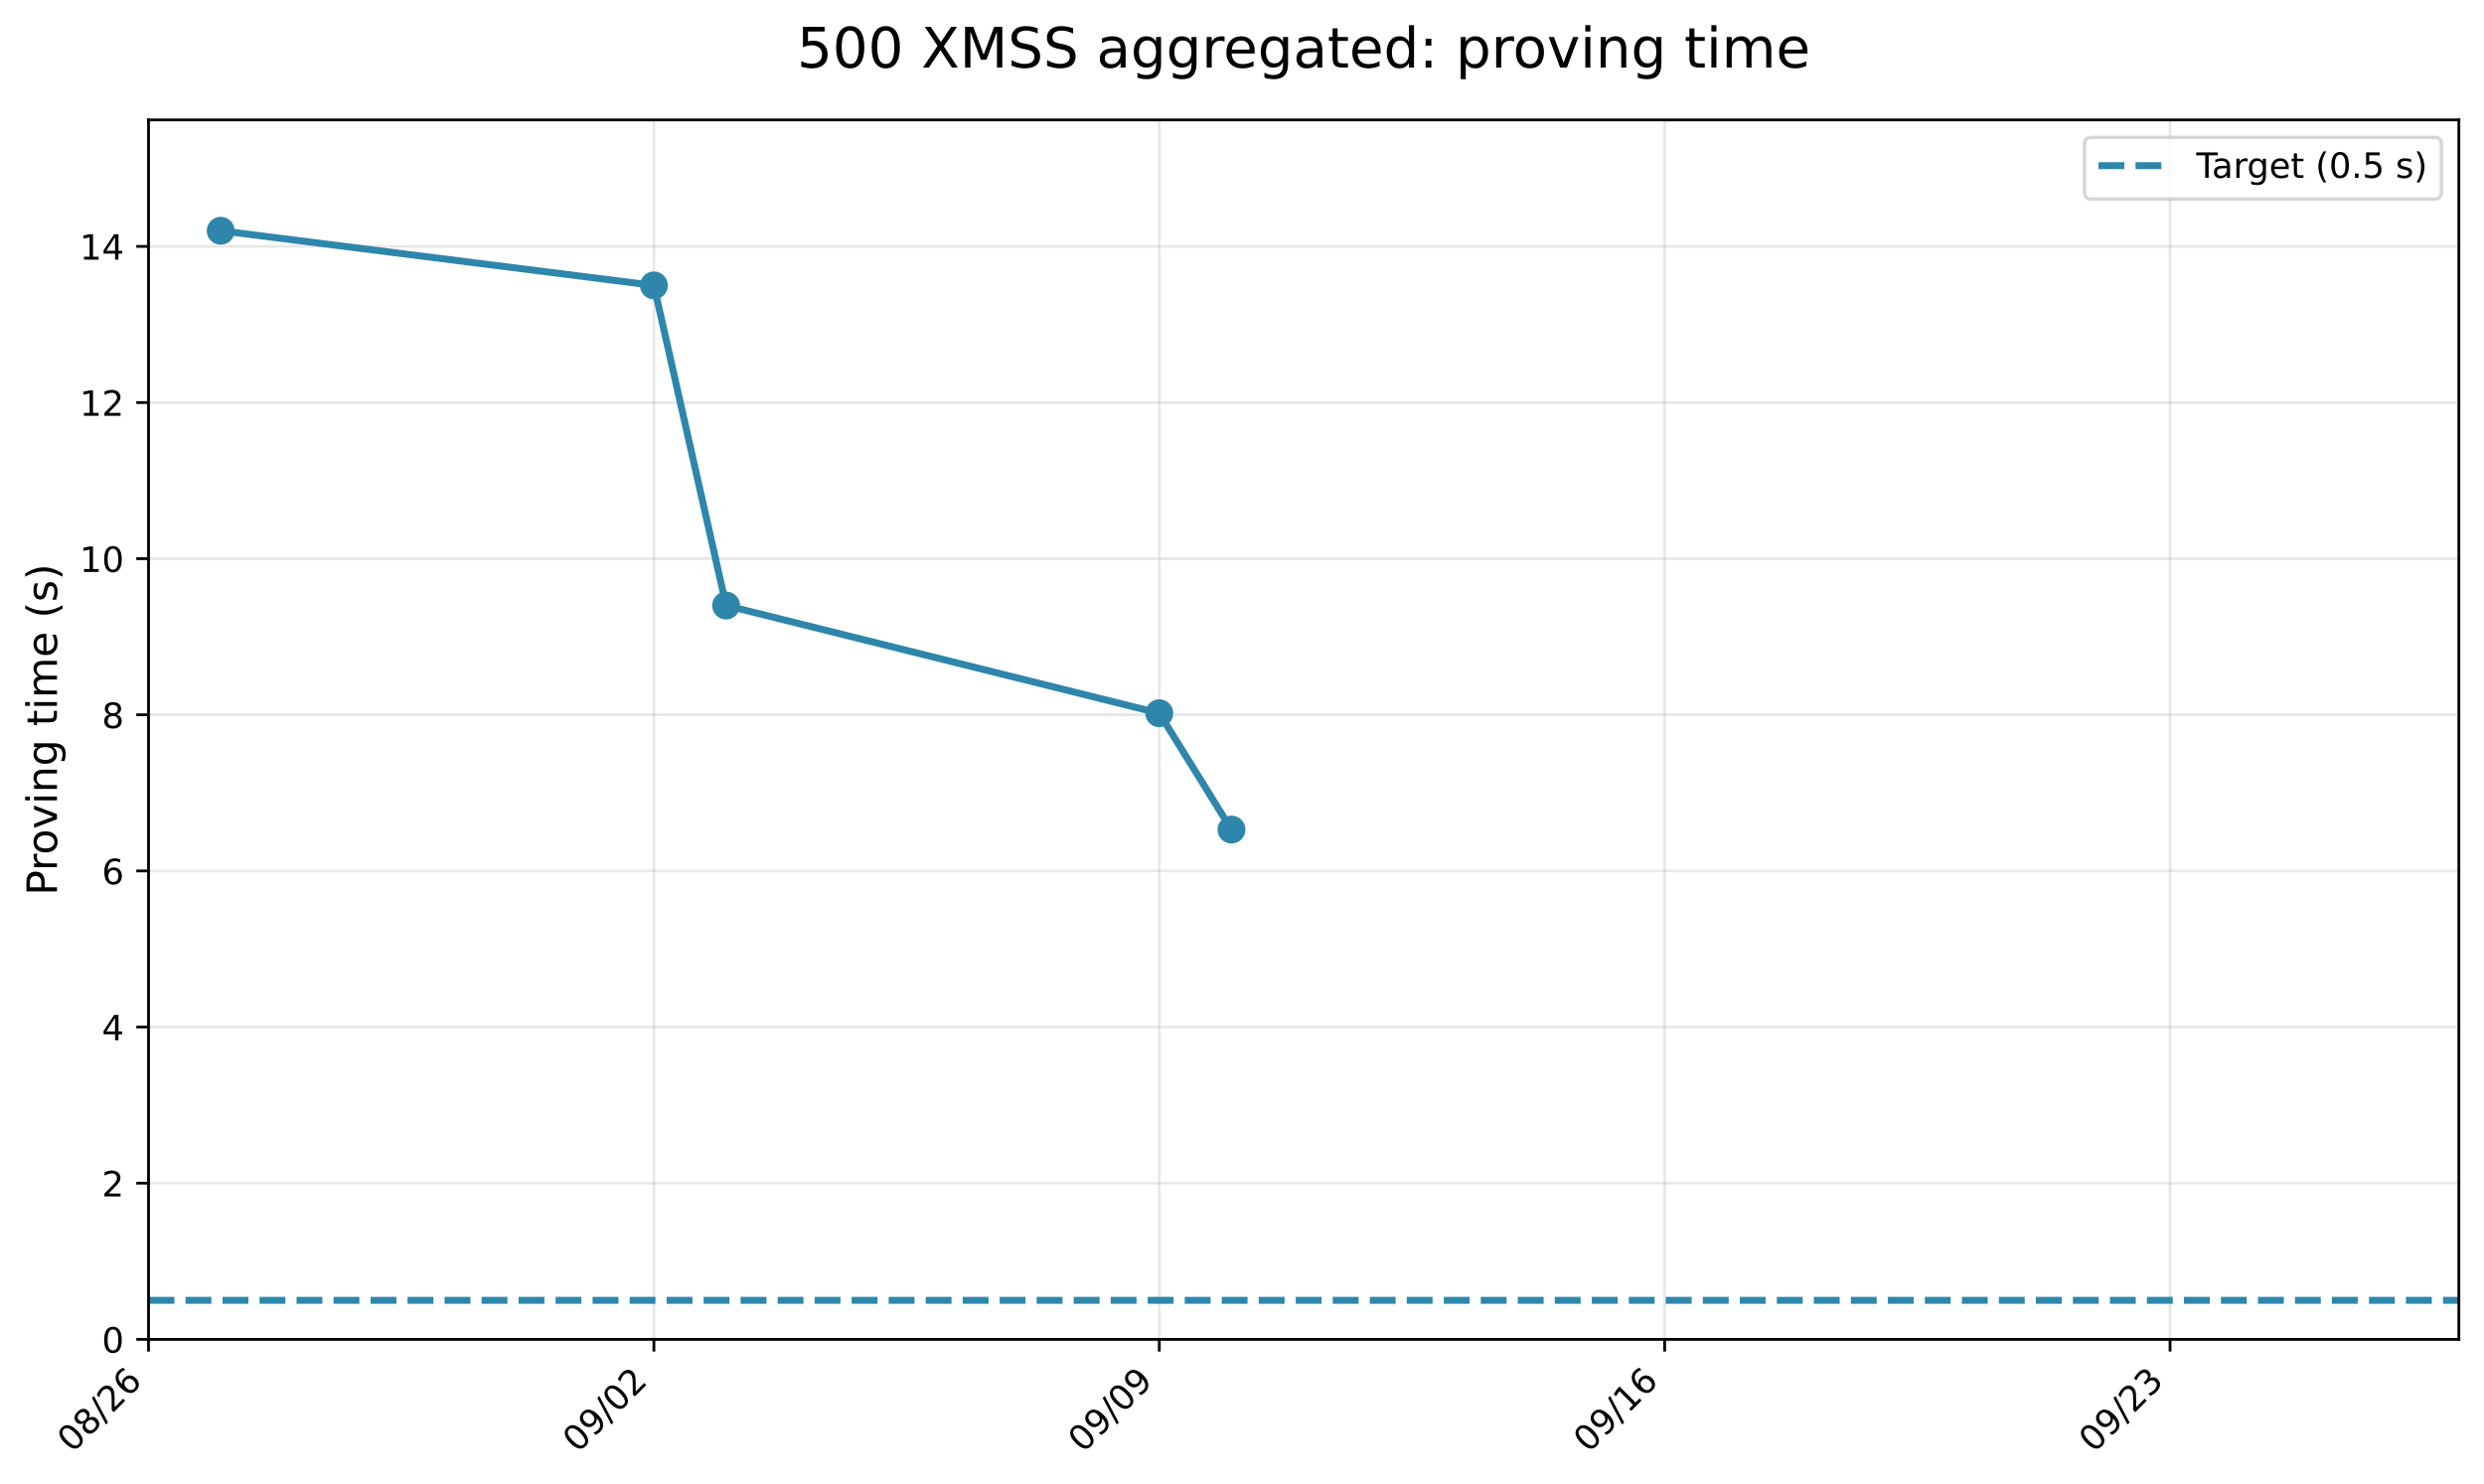
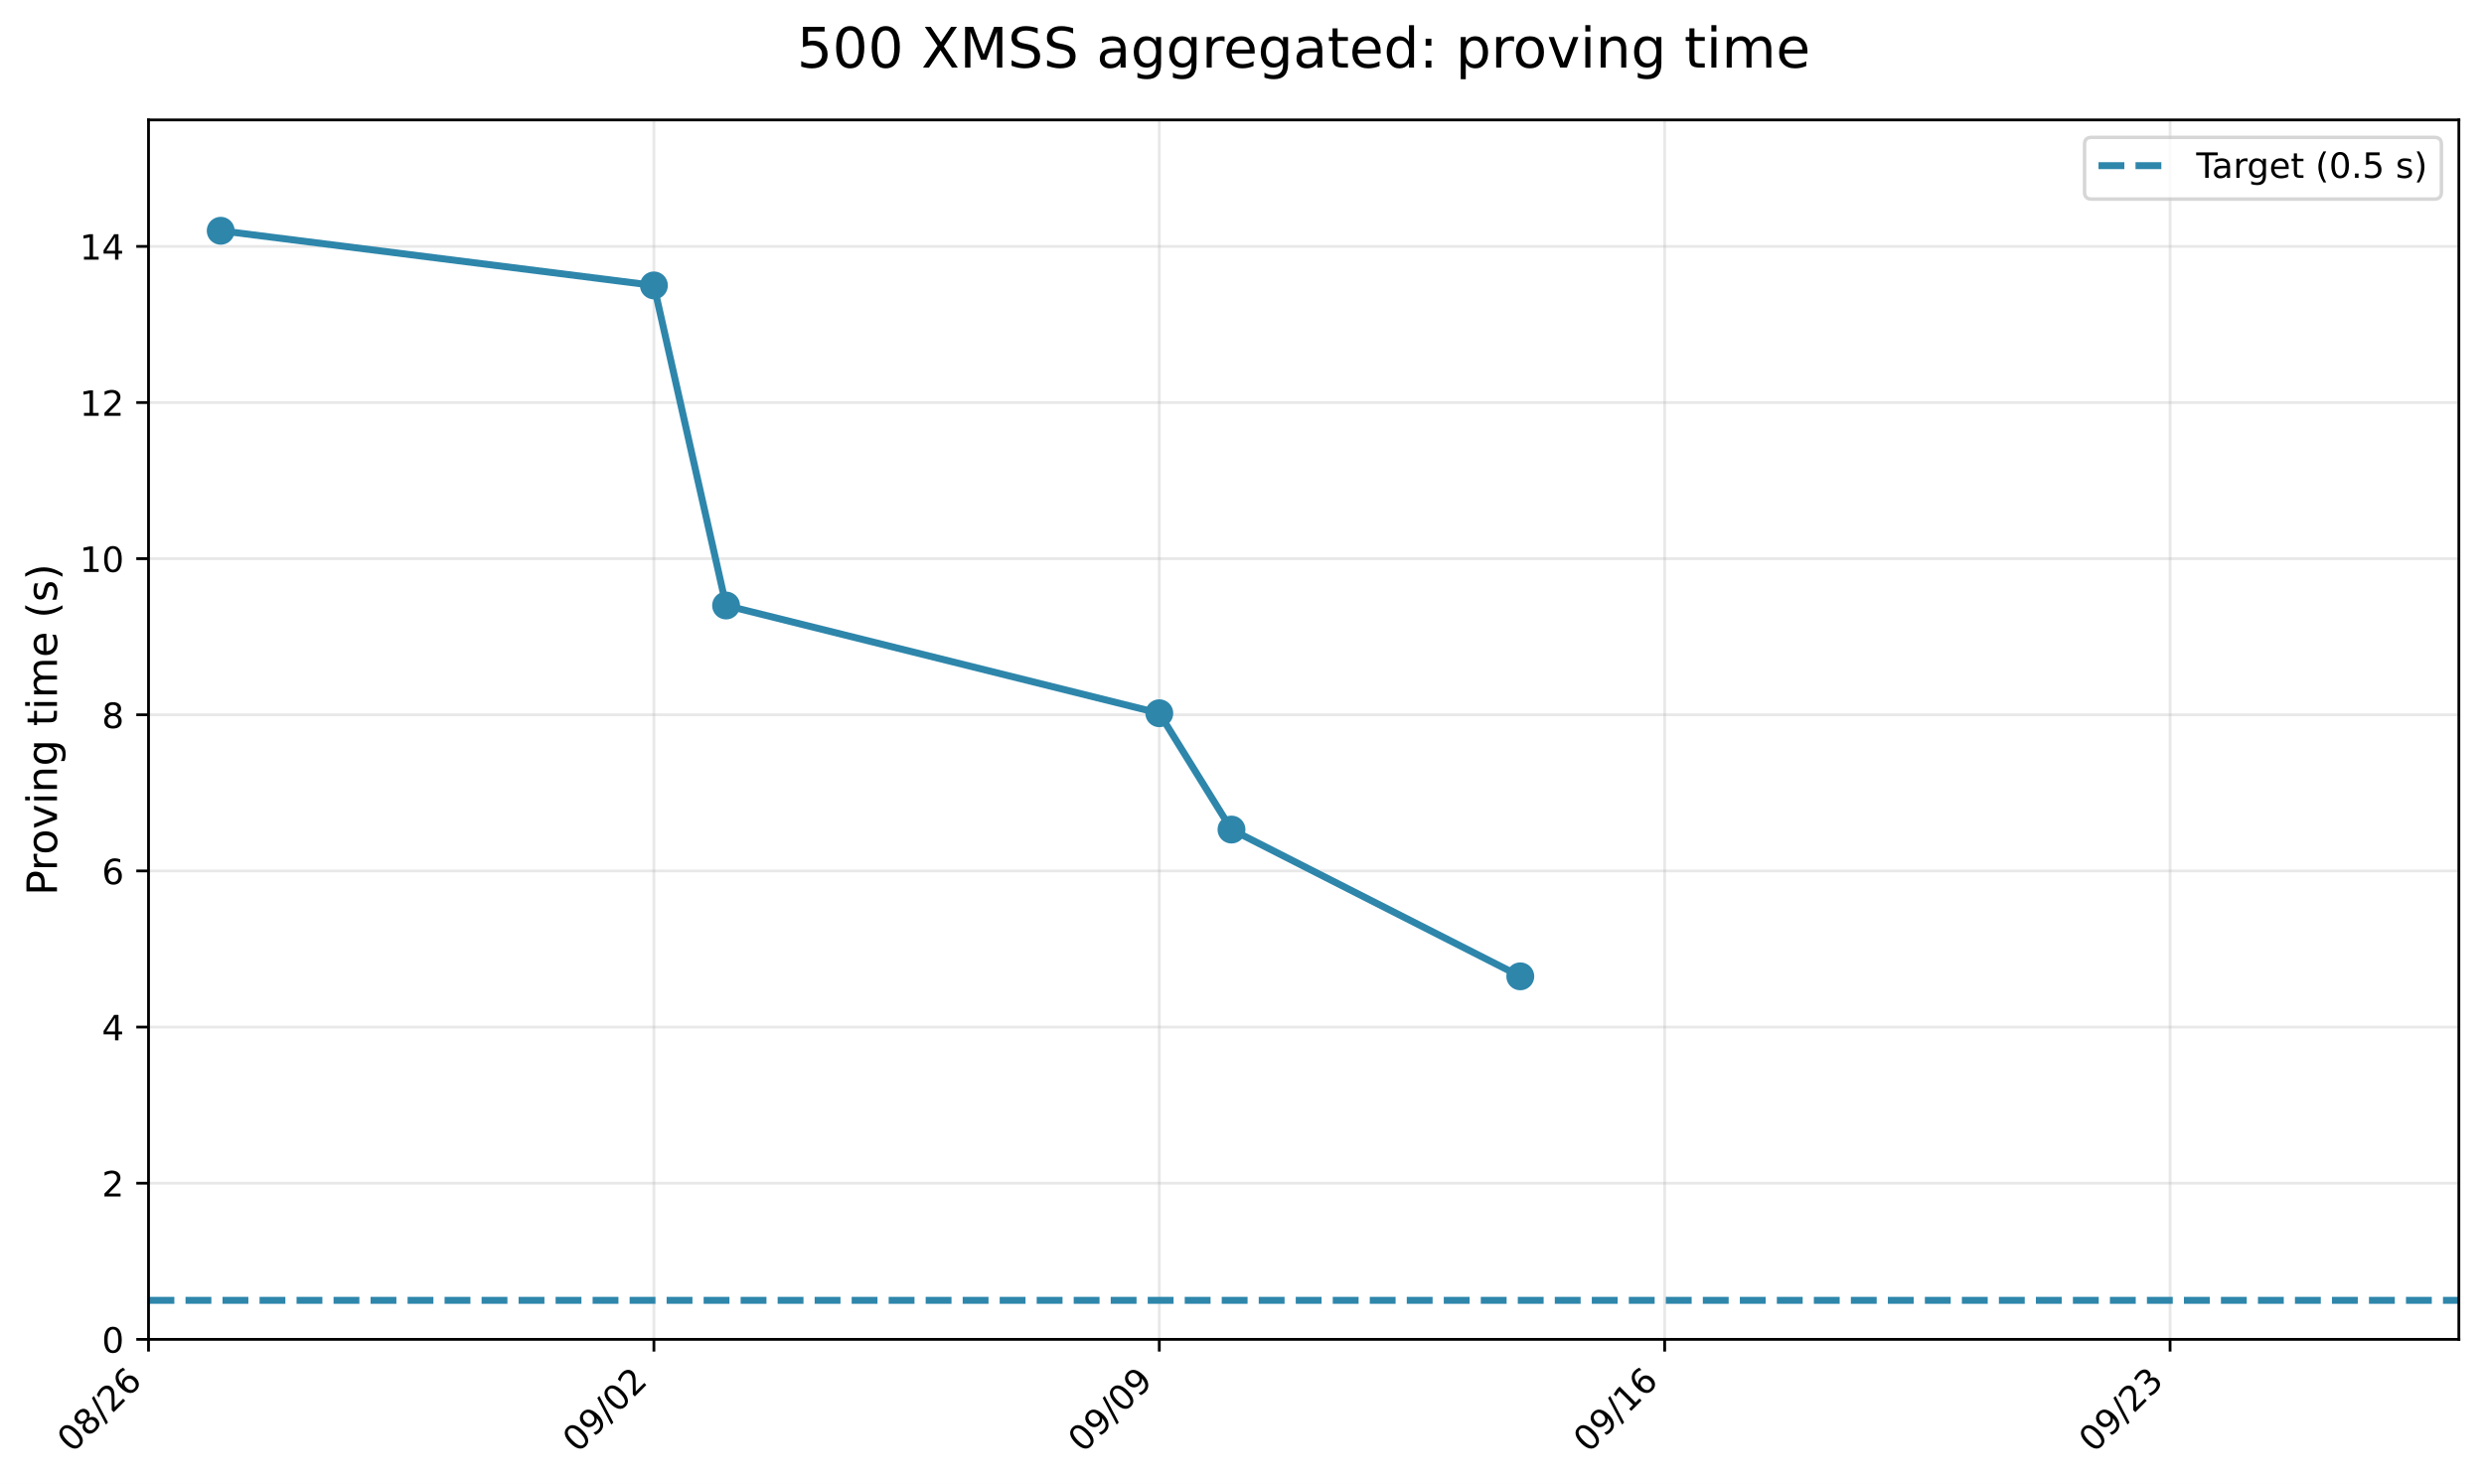
<svg xmlns="http://www.w3.org/2000/svg" xmlns:xlink="http://www.w3.org/1999/xlink" width="711.489pt" height="425.167pt" viewBox="0 0 711.489 425.167" version="1.1">
  <defs>
    <style type="text/css">*{stroke-linejoin: round; stroke-linecap: butt}</style>
  </defs>
  <g id="figure_1">
    <g id="patch_1">
      <path d="M 0 425.167  L 711.489 425.167  L 711.489 0  L 0 0  z " style="fill: #ffffff" />
    </g>
    <g id="axes_1">
      <g id="patch_2">
        <path d="M 42.539 383.745  L 704.289 383.745  L 704.289 34.358  L 42.539 34.358  z " style="fill: #ffffff" />
      </g>
      <g id="matplotlib.axis_1">
        <g id="xtick_1">
          <g id="line2d_1">
-             <path d="M 42.539 383.745  L 42.539 34.358  " clip-path="url(#pcbaeab31b9)" style="fill: none; stroke: #b0b0b0; stroke-opacity: 0.3; stroke-width: 0.8; stroke-linecap: square" />
+             <path d="M 42.539 383.745  L 42.539 34.358  " clip-path="url(#pd8b2dc4d61)" style="fill: none; stroke: #b0b0b0; stroke-opacity: 0.3; stroke-width: 0.8; stroke-linecap: square" />
          </g>
          <g id="line2d_2">
            <defs>
-               <path id="md75a29c8b9" d="M 0 0  L 0 3.5  " style="stroke: #000000; stroke-width: 0.8" />
+               <path id="m6f89537e1a" d="M 0 0  L 0 3.5  " style="stroke: #000000; stroke-width: 0.8" />
            </defs>
            <g>
-               <use xlink:href="#md75a29c8b9" x="42.539" y="383.745" style="stroke: #000000; stroke-width: 0.8" />
+               <use xlink:href="#m6f89537e1a" x="42.539" y="383.745" style="stroke: #000000; stroke-width: 0.8" />
            </g>
          </g>
          <g id="text_1">
            <g transform="translate(20.69026 416.496) rotate(-45) scale(0.1 -0.1)">
              <defs>
                <path id="DejaVuSans-30" d="M 2034 4250  Q 1547 4250 1301 3770  Q 1056 3291 1056 2328  Q 1056 1369 1301 889  Q 1547 409 2034 409  Q 2525 409 2770 889  Q 3016 1369 3016 2328  Q 3016 3291 2770 3770  Q 2525 4250 2034 4250  z M 2034 4750  Q 2819 4750 3233 4129  Q 3647 3509 3647 2328  Q 3647 1150 3233 529  Q 2819 -91 2034 -91  Q 1250 -91 836 529  Q 422 1150 422 2328  Q 422 3509 836 4129  Q 1250 4750 2034 4750  z " transform="scale(0.015625)" />
                <path id="DejaVuSans-38" d="M 2034 2216  Q 1584 2216 1326 1975  Q 1069 1734 1069 1313  Q 1069 891 1326 650  Q 1584 409 2034 409  Q 2484 409 2743 651  Q 3003 894 3003 1313  Q 3003 1734 2745 1975  Q 2488 2216 2034 2216  z M 1403 2484  Q 997 2584 770 2862  Q 544 3141 544 3541  Q 544 4100 942 4425  Q 1341 4750 2034 4750  Q 2731 4750 3128 4425  Q 3525 4100 3525 3541  Q 3525 3141 3298 2862  Q 3072 2584 2669 2484  Q 3125 2378 3379 2068  Q 3634 1759 3634 1313  Q 3634 634 3220 271  Q 2806 -91 2034 -91  Q 1263 -91 848 271  Q 434 634 434 1313  Q 434 1759 690 2068  Q 947 2378 1403 2484  z M 1172 3481  Q 1172 3119 1398 2916  Q 1625 2713 2034 2713  Q 2441 2713 2670 2916  Q 2900 3119 2900 3481  Q 2900 3844 2670 4047  Q 2441 4250 2034 4250  Q 1625 4250 1398 4047  Q 1172 3844 1172 3481  z " transform="scale(0.015625)" />
                <path id="DejaVuSans-2f" d="M 1625 4666  L 2156 4666  L 531 -594  L 0 -594  L 1625 4666  z " transform="scale(0.015625)" />
                <path id="DejaVuSans-32" d="M 1228 531  L 3431 531  L 3431 0  L 469 0  L 469 531  Q 828 903 1448 1529  Q 2069 2156 2228 2338  Q 2531 2678 2651 2914  Q 2772 3150 2772 3378  Q 2772 3750 2511 3984  Q 2250 4219 1831 4219  Q 1534 4219 1204 4116  Q 875 4013 500 3803  L 500 4441  Q 881 4594 1212 4672  Q 1544 4750 1819 4750  Q 2544 4750 2975 4387  Q 3406 4025 3406 3419  Q 3406 3131 3298 2873  Q 3191 2616 2906 2266  Q 2828 2175 2409 1742  Q 1991 1309 1228 531  z " transform="scale(0.015625)" />
                <path id="DejaVuSans-36" d="M 2113 2584  Q 1688 2584 1439 2293  Q 1191 2003 1191 1497  Q 1191 994 1439 701  Q 1688 409 2113 409  Q 2538 409 2786 701  Q 3034 994 3034 1497  Q 3034 2003 2786 2293  Q 2538 2584 2113 2584  z M 3366 4563  L 3366 3988  Q 3128 4100 2886 4159  Q 2644 4219 2406 4219  Q 1781 4219 1451 3797  Q 1122 3375 1075 2522  Q 1259 2794 1537 2939  Q 1816 3084 2150 3084  Q 2853 3084 3261 2657  Q 3669 2231 3669 1497  Q 3669 778 3244 343  Q 2819 -91 2113 -91  Q 1303 -91 875 529  Q 447 1150 447 2328  Q 447 3434 972 4092  Q 1497 4750 2381 4750  Q 2619 4750 2861 4703  Q 3103 4656 3366 4563  z " transform="scale(0.015625)" />
              </defs>
              <use xlink:href="#DejaVuSans-30" />
              <use xlink:href="#DejaVuSans-38" transform="translate(63.62305 0)" />
              <use xlink:href="#DejaVuSans-2f" transform="translate(127.2461 0)" />
              <use xlink:href="#DejaVuSans-32" transform="translate(160.9375 0)" />
              <use xlink:href="#DejaVuSans-36" transform="translate(224.5605 0)" />
            </g>
          </g>
        </g>
        <g id="xtick_2">
          <g id="line2d_3">
-             <path d="M 187.297 383.745  L 187.297 34.358  " clip-path="url(#pcbaeab31b9)" style="fill: none; stroke: #b0b0b0; stroke-opacity: 0.3; stroke-width: 0.8; stroke-linecap: square" />
+             <path d="M 187.297 383.745  L 187.297 34.358  " clip-path="url(#pd8b2dc4d61)" style="fill: none; stroke: #b0b0b0; stroke-opacity: 0.3; stroke-width: 0.8; stroke-linecap: square" />
          </g>
          <g id="line2d_4">
            <g>
-               <use xlink:href="#md75a29c8b9" x="187.297" y="383.745" style="stroke: #000000; stroke-width: 0.8" />
+               <use xlink:href="#m6f89537e1a" x="187.297" y="383.745" style="stroke: #000000; stroke-width: 0.8" />
            </g>
          </g>
          <g id="text_2">
            <g transform="translate(165.4481 416.496) rotate(-45) scale(0.1 -0.1)">
              <defs>
                <path id="DejaVuSans-39" d="M 703 97  L 703 672  Q 941 559 1184 500  Q 1428 441 1663 441  Q 2288 441 2617 861  Q 2947 1281 2994 2138  Q 2813 1869 2534 1725  Q 2256 1581 1919 1581  Q 1219 1581 811 2004  Q 403 2428 403 3163  Q 403 3881 828 4315  Q 1253 4750 1959 4750  Q 2769 4750 3195 4129  Q 3622 3509 3622 2328  Q 3622 1225 3098 567  Q 2575 -91 1691 -91  Q 1453 -91 1209 -44  Q 966 3 703 97  z M 1959 2075  Q 2384 2075 2632 2365  Q 2881 2656 2881 3163  Q 2881 3666 2632 3958  Q 2384 4250 1959 4250  Q 1534 4250 1286 3958  Q 1038 3666 1038 3163  Q 1038 2656 1286 2365  Q 1534 2075 1959 2075  z " transform="scale(0.015625)" />
              </defs>
              <use xlink:href="#DejaVuSans-30" />
              <use xlink:href="#DejaVuSans-39" transform="translate(63.62305 0)" />
              <use xlink:href="#DejaVuSans-2f" transform="translate(127.2461 0)" />
              <use xlink:href="#DejaVuSans-30" transform="translate(160.9375 0)" />
              <use xlink:href="#DejaVuSans-32" transform="translate(224.5605 0)" />
            </g>
          </g>
        </g>
        <g id="xtick_3">
          <g id="line2d_5">
-             <path d="M 332.054 383.745  L 332.054 34.358  " clip-path="url(#pcbaeab31b9)" style="fill: none; stroke: #b0b0b0; stroke-opacity: 0.3; stroke-width: 0.8; stroke-linecap: square" />
+             <path d="M 332.054 383.745  L 332.054 34.358  " clip-path="url(#pd8b2dc4d61)" style="fill: none; stroke: #b0b0b0; stroke-opacity: 0.3; stroke-width: 0.8; stroke-linecap: square" />
          </g>
          <g id="line2d_6">
            <g>
-               <use xlink:href="#md75a29c8b9" x="332.054" y="383.745" style="stroke: #000000; stroke-width: 0.8" />
+               <use xlink:href="#m6f89537e1a" x="332.054" y="383.745" style="stroke: #000000; stroke-width: 0.8" />
            </g>
          </g>
          <g id="text_3">
            <g transform="translate(310.2059 416.496) rotate(-45) scale(0.1 -0.1)">
              <use xlink:href="#DejaVuSans-30" />
              <use xlink:href="#DejaVuSans-39" transform="translate(63.62305 0)" />
              <use xlink:href="#DejaVuSans-2f" transform="translate(127.2461 0)" />
              <use xlink:href="#DejaVuSans-30" transform="translate(160.9375 0)" />
              <use xlink:href="#DejaVuSans-39" transform="translate(224.5605 0)" />
            </g>
          </g>
        </g>
        <g id="xtick_4">
          <g id="line2d_7">
-             <path d="M 476.812 383.745  L 476.812 34.358  " clip-path="url(#pcbaeab31b9)" style="fill: none; stroke: #b0b0b0; stroke-opacity: 0.3; stroke-width: 0.8; stroke-linecap: square" />
+             <path d="M 476.812 383.745  L 476.812 34.358  " clip-path="url(#pd8b2dc4d61)" style="fill: none; stroke: #b0b0b0; stroke-opacity: 0.3; stroke-width: 0.8; stroke-linecap: square" />
          </g>
          <g id="line2d_8">
            <g>
-               <use xlink:href="#md75a29c8b9" x="476.812" y="383.745" style="stroke: #000000; stroke-width: 0.8" />
+               <use xlink:href="#m6f89537e1a" x="476.812" y="383.745" style="stroke: #000000; stroke-width: 0.8" />
            </g>
          </g>
          <g id="text_4">
            <g transform="translate(454.9637 416.496) rotate(-45) scale(0.1 -0.1)">
              <defs>
                <path id="DejaVuSans-31" d="M 794 531  L 1825 531  L 1825 4091  L 703 3866  L 703 4441  L 1819 4666  L 2450 4666  L 2450 531  L 3481 531  L 3481 0  L 794 0  L 794 531  z " transform="scale(0.015625)" />
              </defs>
              <use xlink:href="#DejaVuSans-30" />
              <use xlink:href="#DejaVuSans-39" transform="translate(63.62305 0)" />
              <use xlink:href="#DejaVuSans-2f" transform="translate(127.2461 0)" />
              <use xlink:href="#DejaVuSans-31" transform="translate(160.9375 0)" />
              <use xlink:href="#DejaVuSans-36" transform="translate(224.5605 0)" />
            </g>
          </g>
        </g>
        <g id="xtick_5">
          <g id="line2d_9">
-             <path d="M 621.57 383.745  L 621.57 34.358  " clip-path="url(#pcbaeab31b9)" style="fill: none; stroke: #b0b0b0; stroke-opacity: 0.3; stroke-width: 0.8; stroke-linecap: square" />
+             <path d="M 621.57 383.745  L 621.57 34.358  " clip-path="url(#pd8b2dc4d61)" style="fill: none; stroke: #b0b0b0; stroke-opacity: 0.3; stroke-width: 0.8; stroke-linecap: square" />
          </g>
          <g id="line2d_10">
            <g>
-               <use xlink:href="#md75a29c8b9" x="621.57" y="383.745" style="stroke: #000000; stroke-width: 0.8" />
+               <use xlink:href="#m6f89537e1a" x="621.57" y="383.745" style="stroke: #000000; stroke-width: 0.8" />
            </g>
          </g>
          <g id="text_5">
            <g transform="translate(599.7215 416.496) rotate(-45) scale(0.1 -0.1)">
              <defs>
                <path id="DejaVuSans-33" d="M 2597 2516  Q 3050 2419 3304 2112  Q 3559 1806 3559 1356  Q 3559 666 3084 287  Q 2609 -91 1734 -91  Q 1441 -91 1130 -33  Q 819 25 488 141  L 488 750  Q 750 597 1062 519  Q 1375 441 1716 441  Q 2309 441 2620 675  Q 2931 909 2931 1356  Q 2931 1769 2642 2001  Q 2353 2234 1838 2234  L 1294 2234  L 1294 2753  L 1863 2753  Q 2328 2753 2575 2939  Q 2822 3125 2822 3475  Q 2822 3834 2567 4026  Q 2313 4219 1838 4219  Q 1578 4219 1281 4162  Q 984 4106 628 3988  L 628 4550  Q 988 4650 1302 4700  Q 1616 4750 1894 4750  Q 2613 4750 3031 4423  Q 3450 4097 3450 3541  Q 3450 3153 3228 2886  Q 3006 2619 2597 2516  z " transform="scale(0.015625)" />
              </defs>
              <use xlink:href="#DejaVuSans-30" />
              <use xlink:href="#DejaVuSans-39" transform="translate(63.62305 0)" />
              <use xlink:href="#DejaVuSans-2f" transform="translate(127.2461 0)" />
              <use xlink:href="#DejaVuSans-32" transform="translate(160.9375 0)" />
              <use xlink:href="#DejaVuSans-33" transform="translate(224.5605 0)" />
            </g>
          </g>
        </g>
      </g>
      <g id="matplotlib.axis_2">
        <g id="ytick_1">
          <g id="line2d_11">
-             <path d="M 42.539 383.745  L 704.289 383.745  " clip-path="url(#pcbaeab31b9)" style="fill: none; stroke: #b0b0b0; stroke-opacity: 0.3; stroke-width: 0.8; stroke-linecap: square" />
+             <path d="M 42.539 383.745  L 704.289 383.745  " clip-path="url(#pd8b2dc4d61)" style="fill: none; stroke: #b0b0b0; stroke-opacity: 0.3; stroke-width: 0.8; stroke-linecap: square" />
          </g>
          <g id="line2d_12">
            <defs>
-               <path id="m7d6ce4526e" d="M 0 0  L -3.5 0  " style="stroke: #000000; stroke-width: 0.8" />
+               <path id="ma4edd0a1f3" d="M 0 0  L -3.5 0  " style="stroke: #000000; stroke-width: 0.8" />
            </defs>
            <g>
-               <use xlink:href="#m7d6ce4526e" x="42.539" y="383.745" style="stroke: #000000; stroke-width: 0.8" />
+               <use xlink:href="#ma4edd0a1f3" x="42.539" y="383.745" style="stroke: #000000; stroke-width: 0.8" />
            </g>
          </g>
          <g id="text_6">
            <g transform="translate(29.17625 387.5444) scale(0.1 -0.1)">
              <use xlink:href="#DejaVuSans-30" />
            </g>
          </g>
        </g>
        <g id="ytick_2">
          <g id="line2d_13">
-             <path d="M 42.539 339.009  L 704.289 339.009  " clip-path="url(#pcbaeab31b9)" style="fill: none; stroke: #b0b0b0; stroke-opacity: 0.3; stroke-width: 0.8; stroke-linecap: square" />
+             <path d="M 42.539 339.009  L 704.289 339.009  " clip-path="url(#pd8b2dc4d61)" style="fill: none; stroke: #b0b0b0; stroke-opacity: 0.3; stroke-width: 0.8; stroke-linecap: square" />
          </g>
          <g id="line2d_14">
            <g>
-               <use xlink:href="#m7d6ce4526e" x="42.539" y="339.009" style="stroke: #000000; stroke-width: 0.8" />
+               <use xlink:href="#ma4edd0a1f3" x="42.539" y="339.009" style="stroke: #000000; stroke-width: 0.8" />
            </g>
          </g>
          <g id="text_7">
            <g transform="translate(29.17625 342.8085) scale(0.1 -0.1)">
              <use xlink:href="#DejaVuSans-32" />
            </g>
          </g>
        </g>
        <g id="ytick_3">
          <g id="line2d_15">
-             <path d="M 42.539 294.273  L 704.289 294.273  " clip-path="url(#pcbaeab31b9)" style="fill: none; stroke: #b0b0b0; stroke-opacity: 0.3; stroke-width: 0.8; stroke-linecap: square" />
+             <path d="M 42.539 294.273  L 704.289 294.273  " clip-path="url(#pd8b2dc4d61)" style="fill: none; stroke: #b0b0b0; stroke-opacity: 0.3; stroke-width: 0.8; stroke-linecap: square" />
          </g>
          <g id="line2d_16">
            <g>
-               <use xlink:href="#m7d6ce4526e" x="42.539" y="294.273" style="stroke: #000000; stroke-width: 0.8" />
+               <use xlink:href="#ma4edd0a1f3" x="42.539" y="294.273" style="stroke: #000000; stroke-width: 0.8" />
            </g>
          </g>
          <g id="text_8">
            <g transform="translate(29.17625 298.0725) scale(0.1 -0.1)">
              <defs>
                <path id="DejaVuSans-34" d="M 2419 4116  L 825 1625  L 2419 1625  L 2419 4116  z M 2253 4666  L 3047 4666  L 3047 1625  L 3713 1625  L 3713 1100  L 3047 1100  L 3047 0  L 2419 0  L 2419 1100  L 313 1100  L 313 1709  L 2253 4666  z " transform="scale(0.015625)" />
              </defs>
              <use xlink:href="#DejaVuSans-34" />
            </g>
          </g>
        </g>
        <g id="ytick_4">
          <g id="line2d_17">
-             <path d="M 42.539 249.537  L 704.289 249.537  " clip-path="url(#pcbaeab31b9)" style="fill: none; stroke: #b0b0b0; stroke-opacity: 0.3; stroke-width: 0.8; stroke-linecap: square" />
+             <path d="M 42.539 249.537  L 704.289 249.537  " clip-path="url(#pd8b2dc4d61)" style="fill: none; stroke: #b0b0b0; stroke-opacity: 0.3; stroke-width: 0.8; stroke-linecap: square" />
          </g>
          <g id="line2d_18">
            <g>
-               <use xlink:href="#m7d6ce4526e" x="42.539" y="249.537" style="stroke: #000000; stroke-width: 0.8" />
+               <use xlink:href="#ma4edd0a1f3" x="42.539" y="249.537" style="stroke: #000000; stroke-width: 0.8" />
            </g>
          </g>
          <g id="text_9">
            <g transform="translate(29.17625 253.3366) scale(0.1 -0.1)">
              <use xlink:href="#DejaVuSans-36" />
            </g>
          </g>
        </g>
        <g id="ytick_5">
          <g id="line2d_19">
-             <path d="M 42.539 204.801  L 704.289 204.801  " clip-path="url(#pcbaeab31b9)" style="fill: none; stroke: #b0b0b0; stroke-opacity: 0.3; stroke-width: 0.8; stroke-linecap: square" />
+             <path d="M 42.539 204.801  L 704.289 204.801  " clip-path="url(#pd8b2dc4d61)" style="fill: none; stroke: #b0b0b0; stroke-opacity: 0.3; stroke-width: 0.8; stroke-linecap: square" />
          </g>
          <g id="line2d_20">
            <g>
-               <use xlink:href="#m7d6ce4526e" x="42.539" y="204.801" style="stroke: #000000; stroke-width: 0.8" />
+               <use xlink:href="#ma4edd0a1f3" x="42.539" y="204.801" style="stroke: #000000; stroke-width: 0.8" />
            </g>
          </g>
          <g id="text_10">
            <g transform="translate(29.17625 208.6006) scale(0.1 -0.1)">
              <use xlink:href="#DejaVuSans-38" />
            </g>
          </g>
        </g>
        <g id="ytick_6">
          <g id="line2d_21">
-             <path d="M 42.539 160.065  L 704.289 160.065  " clip-path="url(#pcbaeab31b9)" style="fill: none; stroke: #b0b0b0; stroke-opacity: 0.3; stroke-width: 0.8; stroke-linecap: square" />
+             <path d="M 42.539 160.065  L 704.289 160.065  " clip-path="url(#pd8b2dc4d61)" style="fill: none; stroke: #b0b0b0; stroke-opacity: 0.3; stroke-width: 0.8; stroke-linecap: square" />
          </g>
          <g id="line2d_22">
            <g>
-               <use xlink:href="#m7d6ce4526e" x="42.539" y="160.065" style="stroke: #000000; stroke-width: 0.8" />
+               <use xlink:href="#ma4edd0a1f3" x="42.539" y="160.065" style="stroke: #000000; stroke-width: 0.8" />
            </g>
          </g>
          <g id="text_11">
            <g transform="translate(22.81375 163.8647) scale(0.1 -0.1)">
              <use xlink:href="#DejaVuSans-31" />
              <use xlink:href="#DejaVuSans-30" transform="translate(63.62305 0)" />
            </g>
          </g>
        </g>
        <g id="ytick_7">
          <g id="line2d_23">
-             <path d="M 42.539 115.33  L 704.289 115.33  " clip-path="url(#pcbaeab31b9)" style="fill: none; stroke: #b0b0b0; stroke-opacity: 0.3; stroke-width: 0.8; stroke-linecap: square" />
+             <path d="M 42.539 115.33  L 704.289 115.33  " clip-path="url(#pd8b2dc4d61)" style="fill: none; stroke: #b0b0b0; stroke-opacity: 0.3; stroke-width: 0.8; stroke-linecap: square" />
          </g>
          <g id="line2d_24">
            <g>
-               <use xlink:href="#m7d6ce4526e" x="42.539" y="115.33" style="stroke: #000000; stroke-width: 0.8" />
+               <use xlink:href="#ma4edd0a1f3" x="42.539" y="115.33" style="stroke: #000000; stroke-width: 0.8" />
            </g>
          </g>
          <g id="text_12">
            <g transform="translate(22.81375 119.1288) scale(0.1 -0.1)">
              <use xlink:href="#DejaVuSans-31" />
              <use xlink:href="#DejaVuSans-32" transform="translate(63.62305 0)" />
            </g>
          </g>
        </g>
        <g id="ytick_8">
          <g id="line2d_25">
-             <path d="M 42.539 70.594  L 704.289 70.594  " clip-path="url(#pcbaeab31b9)" style="fill: none; stroke: #b0b0b0; stroke-opacity: 0.3; stroke-width: 0.8; stroke-linecap: square" />
+             <path d="M 42.539 70.594  L 704.289 70.594  " clip-path="url(#pd8b2dc4d61)" style="fill: none; stroke: #b0b0b0; stroke-opacity: 0.3; stroke-width: 0.8; stroke-linecap: square" />
          </g>
          <g id="line2d_26">
            <g>
-               <use xlink:href="#m7d6ce4526e" x="42.539" y="70.594" style="stroke: #000000; stroke-width: 0.8" />
+               <use xlink:href="#ma4edd0a1f3" x="42.539" y="70.594" style="stroke: #000000; stroke-width: 0.8" />
            </g>
          </g>
          <g id="text_13">
            <g transform="translate(22.81375 74.39283) scale(0.1 -0.1)">
              <use xlink:href="#DejaVuSans-31" />
              <use xlink:href="#DejaVuSans-34" transform="translate(63.62305 0)" />
            </g>
          </g>
        </g>
        <g id="text_14">
          <g transform="translate(16.31812 256.5732) rotate(-90) scale(0.12 -0.12)">
            <defs>
              <path id="DejaVuSans-50" d="M 1259 4147  L 1259 2394  L 2053 2394  Q 2494 2394 2734 2622  Q 2975 2850 2975 3272  Q 2975 3691 2734 3919  Q 2494 4147 2053 4147  L 1259 4147  z M 628 4666  L 2053 4666  Q 2838 4666 3239 4311  Q 3641 3956 3641 3272  Q 3641 2581 3239 2228  Q 2838 1875 2053 1875  L 1259 1875  L 1259 0  L 628 0  L 628 4666  z " transform="scale(0.015625)" />
              <path id="DejaVuSans-72" d="M 2631 2963  Q 2534 3019 2420 3045  Q 2306 3072 2169 3072  Q 1681 3072 1420 2755  Q 1159 2438 1159 1844  L 1159 0  L 581 0  L 581 3500  L 1159 3500  L 1159 2956  Q 1341 3275 1631 3429  Q 1922 3584 2338 3584  Q 2397 3584 2469 3576  Q 2541 3569 2628 3553  L 2631 2963  z " transform="scale(0.015625)" />
              <path id="DejaVuSans-6f" d="M 1959 3097  Q 1497 3097 1228 2736  Q 959 2375 959 1747  Q 959 1119 1226 758  Q 1494 397 1959 397  Q 2419 397 2687 759  Q 2956 1122 2956 1747  Q 2956 2369 2687 2733  Q 2419 3097 1959 3097  z M 1959 3584  Q 2709 3584 3137 3096  Q 3566 2609 3566 1747  Q 3566 888 3137 398  Q 2709 -91 1959 -91  Q 1206 -91 779 398  Q 353 888 353 1747  Q 353 2609 779 3096  Q 1206 3584 1959 3584  z " transform="scale(0.015625)" />
              <path id="DejaVuSans-76" d="M 191 3500  L 800 3500  L 1894 563  L 2988 3500  L 3597 3500  L 2284 0  L 1503 0  L 191 3500  z " transform="scale(0.015625)" />
              <path id="DejaVuSans-69" d="M 603 3500  L 1178 3500  L 1178 0  L 603 0  L 603 3500  z M 603 4863  L 1178 4863  L 1178 4134  L 603 4134  L 603 4863  z " transform="scale(0.015625)" />
              <path id="DejaVuSans-6e" d="M 3513 2113  L 3513 0  L 2938 0  L 2938 2094  Q 2938 2591 2744 2837  Q 2550 3084 2163 3084  Q 1697 3084 1428 2787  Q 1159 2491 1159 1978  L 1159 0  L 581 0  L 581 3500  L 1159 3500  L 1159 2956  Q 1366 3272 1645 3428  Q 1925 3584 2291 3584  Q 2894 3584 3203 3211  Q 3513 2838 3513 2113  z " transform="scale(0.015625)" />
              <path id="DejaVuSans-67" d="M 2906 1791  Q 2906 2416 2648 2759  Q 2391 3103 1925 3103  Q 1463 3103 1205 2759  Q 947 2416 947 1791  Q 947 1169 1205 825  Q 1463 481 1925 481  Q 2391 481 2648 825  Q 2906 1169 2906 1791  z M 3481 434  Q 3481 -459 3084 -895  Q 2688 -1331 1869 -1331  Q 1566 -1331 1297 -1286  Q 1028 -1241 775 -1147  L 775 -588  Q 1028 -725 1275 -790  Q 1522 -856 1778 -856  Q 2344 -856 2625 -561  Q 2906 -266 2906 331  L 2906 616  Q 2728 306 2450 153  Q 2172 0 1784 0  Q 1141 0 747 490  Q 353 981 353 1791  Q 353 2603 747 3093  Q 1141 3584 1784 3584  Q 2172 3584 2450 3431  Q 2728 3278 2906 2969  L 2906 3500  L 3481 3500  L 3481 434  z " transform="scale(0.015625)" />
              <path id="DejaVuSans-20" transform="scale(0.015625)" />
              <path id="DejaVuSans-74" d="M 1172 4494  L 1172 3500  L 2356 3500  L 2356 3053  L 1172 3053  L 1172 1153  Q 1172 725 1289 603  Q 1406 481 1766 481  L 2356 481  L 2356 0  L 1766 0  Q 1100 0 847 248  Q 594 497 594 1153  L 594 3053  L 172 3053  L 172 3500  L 594 3500  L 594 4494  L 1172 4494  z " transform="scale(0.015625)" />
              <path id="DejaVuSans-6d" d="M 3328 2828  Q 3544 3216 3844 3400  Q 4144 3584 4550 3584  Q 5097 3584 5394 3201  Q 5691 2819 5691 2113  L 5691 0  L 5113 0  L 5113 2094  Q 5113 2597 4934 2840  Q 4756 3084 4391 3084  Q 3944 3084 3684 2787  Q 3425 2491 3425 1978  L 3425 0  L 2847 0  L 2847 2094  Q 2847 2600 2669 2842  Q 2491 3084 2119 3084  Q 1678 3084 1418 2786  Q 1159 2488 1159 1978  L 1159 0  L 581 0  L 581 3500  L 1159 3500  L 1159 2956  Q 1356 3278 1631 3431  Q 1906 3584 2284 3584  Q 2666 3584 2933 3390  Q 3200 3197 3328 2828  z " transform="scale(0.015625)" />
              <path id="DejaVuSans-65" d="M 3597 1894  L 3597 1613  L 953 1613  Q 991 1019 1311 708  Q 1631 397 2203 397  Q 2534 397 2845 478  Q 3156 559 3463 722  L 3463 178  Q 3153 47 2828 -22  Q 2503 -91 2169 -91  Q 1331 -91 842 396  Q 353 884 353 1716  Q 353 2575 817 3079  Q 1281 3584 2069 3584  Q 2775 3584 3186 3129  Q 3597 2675 3597 1894  z M 3022 2063  Q 3016 2534 2758 2815  Q 2500 3097 2075 3097  Q 1594 3097 1305 2825  Q 1016 2553 972 2059  L 3022 2063  z " transform="scale(0.015625)" />
              <path id="DejaVuSans-28" d="M 1984 4856  Q 1566 4138 1362 3434  Q 1159 2731 1159 2009  Q 1159 1288 1364 580  Q 1569 -128 1984 -844  L 1484 -844  Q 1016 -109 783 600  Q 550 1309 550 2009  Q 550 2706 781 3412  Q 1013 4119 1484 4856  L 1984 4856  z " transform="scale(0.015625)" />
              <path id="DejaVuSans-73" d="M 2834 3397  L 2834 2853  Q 2591 2978 2328 3040  Q 2066 3103 1784 3103  Q 1356 3103 1142 2972  Q 928 2841 928 2578  Q 928 2378 1081 2264  Q 1234 2150 1697 2047  L 1894 2003  Q 2506 1872 2764 1633  Q 3022 1394 3022 966  Q 3022 478 2636 193  Q 2250 -91 1575 -91  Q 1294 -91 989 -36  Q 684 19 347 128  L 347 722  Q 666 556 975 473  Q 1284 391 1588 391  Q 1994 391 2212 530  Q 2431 669 2431 922  Q 2431 1156 2273 1281  Q 2116 1406 1581 1522  L 1381 1569  Q 847 1681 609 1914  Q 372 2147 372 2553  Q 372 3047 722 3315  Q 1072 3584 1716 3584  Q 2034 3584 2315 3537  Q 2597 3491 2834 3397  z " transform="scale(0.015625)" />
              <path id="DejaVuSans-29" d="M 513 4856  L 1013 4856  Q 1481 4119 1714 3412  Q 1947 2706 1947 2009  Q 1947 1309 1714 600  Q 1481 -109 1013 -844  L 513 -844  Q 928 -128 1133 580  Q 1338 1288 1338 2009  Q 1338 2731 1133 3434  Q 928 4138 513 4856  z " transform="scale(0.015625)" />
            </defs>
            <use xlink:href="#DejaVuSans-50" />
            <use xlink:href="#DejaVuSans-72" transform="translate(58.55273 0)" />
            <use xlink:href="#DejaVuSans-6f" transform="translate(97.41602 0)" />
            <use xlink:href="#DejaVuSans-76" transform="translate(158.5977 0)" />
            <use xlink:href="#DejaVuSans-69" transform="translate(217.7773 0)" />
            <use xlink:href="#DejaVuSans-6e" transform="translate(245.5605 0)" />
            <use xlink:href="#DejaVuSans-67" transform="translate(308.9395 0)" />
            <use xlink:href="#DejaVuSans-20" transform="translate(372.416 0)" />
            <use xlink:href="#DejaVuSans-74" transform="translate(404.2031 0)" />
            <use xlink:href="#DejaVuSans-69" transform="translate(443.4121 0)" />
            <use xlink:href="#DejaVuSans-6d" transform="translate(471.1953 0)" />
            <use xlink:href="#DejaVuSans-65" transform="translate(568.6074 0)" />
            <use xlink:href="#DejaVuSans-20" transform="translate(630.1309 0)" />
            <use xlink:href="#DejaVuSans-28" transform="translate(661.918 0)" />
            <use xlink:href="#DejaVuSans-73" transform="translate(700.9316 0)" />
            <use xlink:href="#DejaVuSans-29" transform="translate(753.0312 0)" />
          </g>
        </g>
      </g>
      <g id="line2d_27">
-         <path d="M 63.218 66.12  L 187.297 81.778  L 207.976 173.486  L 332.054 204.354  L 352.734 237.682  " clip-path="url(#pcbaeab31b9)" style="fill: none; stroke: #2e86ab; stroke-width: 2; stroke-linecap: square" />
+         <path d="M 63.218 66.12  L 187.297 81.778  L 207.976 173.486  L 332.054 204.354  L 352.734 237.682  L 435.453 279.734  " clip-path="url(#pd8b2dc4d61)" style="fill: none; stroke: #2e86ab; stroke-width: 2; stroke-linecap: square" />
        <defs>
-           <path id="mf3a29084a7" d="M 0 3.5  C 0.928 3.5 1.819 3.131 2.475 2.475  C 3.131 1.819 3.5 0.928 3.5 0  C 3.5 -0.928 3.131 -1.819 2.475 -2.475  C 1.819 -3.131 0.928 -3.5 0 -3.5  C -0.928 -3.5 -1.819 -3.131 -2.475 -2.475  C -3.131 -1.819 -3.5 -0.928 -3.5 0  C -3.5 0.928 -3.131 1.819 -2.475 2.475  C -1.819 3.131 -0.928 3.5 0 3.5  z " style="stroke: #2e86ab" />
+           <path id="me6983ae60d" d="M 0 3.5  C 0.928 3.5 1.819 3.131 2.475 2.475  C 3.131 1.819 3.5 0.928 3.5 0  C 3.5 -0.928 3.131 -1.819 2.475 -2.475  C 1.819 -3.131 0.928 -3.5 0 -3.5  C -0.928 -3.5 -1.819 -3.131 -2.475 -2.475  C -3.131 -1.819 -3.5 -0.928 -3.5 0  C -3.5 0.928 -3.131 1.819 -2.475 2.475  C -1.819 3.131 -0.928 3.5 0 3.5  z " style="stroke: #2e86ab" />
        </defs>
-         <g clip-path="url(#pcbaeab31b9)">
-           <use xlink:href="#mf3a29084a7" x="63.218" y="66.12" style="fill: #2e86ab; stroke: #2e86ab" />
-           <use xlink:href="#mf3a29084a7" x="187.297" y="81.778" style="fill: #2e86ab; stroke: #2e86ab" />
-           <use xlink:href="#mf3a29084a7" x="207.976" y="173.486" style="fill: #2e86ab; stroke: #2e86ab" />
-           <use xlink:href="#mf3a29084a7" x="332.054" y="204.354" style="fill: #2e86ab; stroke: #2e86ab" />
-           <use xlink:href="#mf3a29084a7" x="352.734" y="237.682" style="fill: #2e86ab; stroke: #2e86ab" />
+         <g clip-path="url(#pd8b2dc4d61)">
+           <use xlink:href="#me6983ae60d" x="63.218" y="66.12" style="fill: #2e86ab; stroke: #2e86ab" />
+           <use xlink:href="#me6983ae60d" x="187.297" y="81.778" style="fill: #2e86ab; stroke: #2e86ab" />
+           <use xlink:href="#me6983ae60d" x="207.976" y="173.486" style="fill: #2e86ab; stroke: #2e86ab" />
+           <use xlink:href="#me6983ae60d" x="332.054" y="204.354" style="fill: #2e86ab; stroke: #2e86ab" />
+           <use xlink:href="#me6983ae60d" x="352.734" y="237.682" style="fill: #2e86ab; stroke: #2e86ab" />
+           <use xlink:href="#me6983ae60d" x="435.453" y="279.734" style="fill: #2e86ab; stroke: #2e86ab" />
        </g>
      </g>
      <g id="line2d_28">
-         <path d="M 42.539 372.561  L 704.289 372.561  " clip-path="url(#pcbaeab31b9)" style="fill: none; stroke-dasharray: 7.4,3.2; stroke-dashoffset: 0; stroke: #2e86ab; stroke-width: 2" />
+         <path d="M 42.539 372.561  L 704.289 372.561  " clip-path="url(#pd8b2dc4d61)" style="fill: none; stroke-dasharray: 7.4,3.2; stroke-dashoffset: 0; stroke: #2e86ab; stroke-width: 2" />
      </g>
      <g id="patch_3">
        <path d="M 42.539 383.745  L 42.539 34.358  " style="fill: none; stroke: #000000; stroke-width: 0.8; stroke-linejoin: miter; stroke-linecap: square" />
      </g>
      <g id="patch_4">
        <path d="M 704.289 383.745  L 704.289 34.358  " style="fill: none; stroke: #000000; stroke-width: 0.8; stroke-linejoin: miter; stroke-linecap: square" />
      </g>
      <g id="patch_5">
        <path d="M 42.539 383.745  L 704.289 383.745  " style="fill: none; stroke: #000000; stroke-width: 0.8; stroke-linejoin: miter; stroke-linecap: square" />
      </g>
      <g id="patch_6">
        <path d="M 42.539 34.358  L 704.289 34.358  " style="fill: none; stroke: #000000; stroke-width: 0.8; stroke-linejoin: miter; stroke-linecap: square" />
      </g>
      <g id="text_15">
        <g transform="translate(228.2663 19.3575) scale(0.16 -0.16)">
          <defs>
            <path id="DejaVuSans-35" d="M 691 4666  L 3169 4666  L 3169 4134  L 1269 4134  L 1269 2991  Q 1406 3038 1543 3061  Q 1681 3084 1819 3084  Q 2600 3084 3056 2656  Q 3513 2228 3513 1497  Q 3513 744 3044 326  Q 2575 -91 1722 -91  Q 1428 -91 1123 -41  Q 819 9 494 109  L 494 744  Q 775 591 1075 516  Q 1375 441 1709 441  Q 2250 441 2565 725  Q 2881 1009 2881 1497  Q 2881 1984 2565 2268  Q 2250 2553 1709 2553  Q 1456 2553 1204 2497  Q 953 2441 691 2322  L 691 4666  z " transform="scale(0.015625)" />
            <path id="DejaVuSans-58" d="M 403 4666  L 1081 4666  L 2241 2931  L 3406 4666  L 4084 4666  L 2584 2425  L 4184 0  L 3506 0  L 2194 1984  L 872 0  L 191 0  L 1856 2491  L 403 4666  z " transform="scale(0.015625)" />
            <path id="DejaVuSans-4d" d="M 628 4666  L 1569 4666  L 2759 1491  L 3956 4666  L 4897 4666  L 4897 0  L 4281 0  L 4281 4097  L 3078 897  L 2444 897  L 1241 4097  L 1241 0  L 628 0  L 628 4666  z " transform="scale(0.015625)" />
            <path id="DejaVuSans-53" d="M 3425 4513  L 3425 3897  Q 3066 4069 2747 4153  Q 2428 4238 2131 4238  Q 1616 4238 1336 4038  Q 1056 3838 1056 3469  Q 1056 3159 1242 3001  Q 1428 2844 1947 2747  L 2328 2669  Q 3034 2534 3370 2195  Q 3706 1856 3706 1288  Q 3706 609 3251 259  Q 2797 -91 1919 -91  Q 1588 -91 1214 -16  Q 841 59 441 206  L 441 856  Q 825 641 1194 531  Q 1563 422 1919 422  Q 2459 422 2753 634  Q 3047 847 3047 1241  Q 3047 1584 2836 1778  Q 2625 1972 2144 2069  L 1759 2144  Q 1053 2284 737 2584  Q 422 2884 422 3419  Q 422 4038 858 4394  Q 1294 4750 2059 4750  Q 2388 4750 2728 4690  Q 3069 4631 3425 4513  z " transform="scale(0.015625)" />
            <path id="DejaVuSans-61" d="M 2194 1759  Q 1497 1759 1228 1600  Q 959 1441 959 1056  Q 959 750 1161 570  Q 1363 391 1709 391  Q 2188 391 2477 730  Q 2766 1069 2766 1631  L 2766 1759  L 2194 1759  z M 3341 1997  L 3341 0  L 2766 0  L 2766 531  Q 2569 213 2275 61  Q 1981 -91 1556 -91  Q 1019 -91 701 211  Q 384 513 384 1019  Q 384 1609 779 1909  Q 1175 2209 1959 2209  L 2766 2209  L 2766 2266  Q 2766 2663 2505 2880  Q 2244 3097 1772 3097  Q 1472 3097 1187 3025  Q 903 2953 641 2809  L 641 3341  Q 956 3463 1253 3523  Q 1550 3584 1831 3584  Q 2591 3584 2966 3190  Q 3341 2797 3341 1997  z " transform="scale(0.015625)" />
            <path id="DejaVuSans-64" d="M 2906 2969  L 2906 4863  L 3481 4863  L 3481 0  L 2906 0  L 2906 525  Q 2725 213 2448 61  Q 2172 -91 1784 -91  Q 1150 -91 751 415  Q 353 922 353 1747  Q 353 2572 751 3078  Q 1150 3584 1784 3584  Q 2172 3584 2448 3432  Q 2725 3281 2906 2969  z M 947 1747  Q 947 1113 1208 752  Q 1469 391 1925 391  Q 2381 391 2643 752  Q 2906 1113 2906 1747  Q 2906 2381 2643 2742  Q 2381 3103 1925 3103  Q 1469 3103 1208 2742  Q 947 2381 947 1747  z " transform="scale(0.015625)" />
            <path id="DejaVuSans-3a" d="M 750 794  L 1409 794  L 1409 0  L 750 0  L 750 794  z M 750 3309  L 1409 3309  L 1409 2516  L 750 2516  L 750 3309  z " transform="scale(0.015625)" />
            <path id="DejaVuSans-70" d="M 1159 525  L 1159 -1331  L 581 -1331  L 581 3500  L 1159 3500  L 1159 2969  Q 1341 3281 1617 3432  Q 1894 3584 2278 3584  Q 2916 3584 3314 3078  Q 3713 2572 3713 1747  Q 3713 922 3314 415  Q 2916 -91 2278 -91  Q 1894 -91 1617 61  Q 1341 213 1159 525  z M 3116 1747  Q 3116 2381 2855 2742  Q 2594 3103 2138 3103  Q 1681 3103 1420 2742  Q 1159 2381 1159 1747  Q 1159 1113 1420 752  Q 1681 391 2138 391  Q 2594 391 2855 752  Q 3116 1113 3116 1747  z " transform="scale(0.015625)" />
          </defs>
          <use xlink:href="#DejaVuSans-35" />
          <use xlink:href="#DejaVuSans-30" transform="translate(63.62305 0)" />
          <use xlink:href="#DejaVuSans-30" transform="translate(127.2461 0)" />
          <use xlink:href="#DejaVuSans-20" transform="translate(190.8691 0)" />
          <use xlink:href="#DejaVuSans-58" transform="translate(222.6562 0)" />
          <use xlink:href="#DejaVuSans-4d" transform="translate(291.1621 0)" />
          <use xlink:href="#DejaVuSans-53" transform="translate(377.4414 0)" />
          <use xlink:href="#DejaVuSans-53" transform="translate(440.918 0)" />
          <use xlink:href="#DejaVuSans-20" transform="translate(504.3945 0)" />
          <use xlink:href="#DejaVuSans-61" transform="translate(536.1816 0)" />
          <use xlink:href="#DejaVuSans-67" transform="translate(597.4609 0)" />
          <use xlink:href="#DejaVuSans-67" transform="translate(660.9375 0)" />
          <use xlink:href="#DejaVuSans-72" transform="translate(724.4141 0)" />
          <use xlink:href="#DejaVuSans-65" transform="translate(763.2773 0)" />
          <use xlink:href="#DejaVuSans-67" transform="translate(824.8008 0)" />
          <use xlink:href="#DejaVuSans-61" transform="translate(888.2773 0)" />
          <use xlink:href="#DejaVuSans-74" transform="translate(949.5566 0)" />
          <use xlink:href="#DejaVuSans-65" transform="translate(988.7656 0)" />
          <use xlink:href="#DejaVuSans-64" transform="translate(1050.289 0)" />
          <use xlink:href="#DejaVuSans-3a" transform="translate(1113.766 0)" />
          <use xlink:href="#DejaVuSans-20" transform="translate(1147.457 0)" />
          <use xlink:href="#DejaVuSans-70" transform="translate(1179.244 0)" />
          <use xlink:href="#DejaVuSans-72" transform="translate(1242.721 0)" />
          <use xlink:href="#DejaVuSans-6f" transform="translate(1281.584 0)" />
          <use xlink:href="#DejaVuSans-76" transform="translate(1342.766 0)" />
          <use xlink:href="#DejaVuSans-69" transform="translate(1401.945 0)" />
          <use xlink:href="#DejaVuSans-6e" transform="translate(1429.729 0)" />
          <use xlink:href="#DejaVuSans-67" transform="translate(1493.107 0)" />
          <use xlink:href="#DejaVuSans-20" transform="translate(1556.584 0)" />
          <use xlink:href="#DejaVuSans-74" transform="translate(1588.371 0)" />
          <use xlink:href="#DejaVuSans-69" transform="translate(1627.58 0)" />
          <use xlink:href="#DejaVuSans-6d" transform="translate(1655.363 0)" />
          <use xlink:href="#DejaVuSans-65" transform="translate(1752.775 0)" />
        </g>
      </g>
      <g id="legend_1">
        <g id="patch_7">
          <path d="M 599.073 57.036  L 697.289 57.036  Q 699.289 57.036 699.289 55.036  L 699.289 41.358  Q 699.289 39.358 697.289 39.358  L 599.073 39.358  Q 597.073 39.358 597.073 41.358  L 597.073 55.036  Q 597.073 57.036 599.073 57.036  z " style="fill: #ffffff; opacity: 0.8; stroke: #cccccc; stroke-linejoin: miter" />
        </g>
        <g id="line2d_29">
          <path d="M 601.073 47.456  L 611.073 47.456  L 621.073 47.456  " style="fill: none; stroke-dasharray: 7.4,3.2; stroke-dashoffset: 0; stroke: #2e86ab; stroke-width: 2" />
        </g>
        <g id="text_16">
          <g transform="translate(629.0731 50.95594) scale(0.1 -0.1)">
            <defs>
              <path id="DejaVuSans-54" d="M -19 4666  L 3928 4666  L 3928 4134  L 2272 4134  L 2272 0  L 1638 0  L 1638 4134  L -19 4134  L -19 4666  z " transform="scale(0.015625)" />
              <path id="DejaVuSans-2e" d="M 684 794  L 1344 794  L 1344 0  L 684 0  L 684 794  z " transform="scale(0.015625)" />
            </defs>
            <use xlink:href="#DejaVuSans-54" />
            <use xlink:href="#DejaVuSans-61" transform="translate(44.58398 0)" />
            <use xlink:href="#DejaVuSans-72" transform="translate(105.8633 0)" />
            <use xlink:href="#DejaVuSans-67" transform="translate(145.2266 0)" />
            <use xlink:href="#DejaVuSans-65" transform="translate(208.7031 0)" />
            <use xlink:href="#DejaVuSans-74" transform="translate(270.2266 0)" />
            <use xlink:href="#DejaVuSans-20" transform="translate(309.4355 0)" />
            <use xlink:href="#DejaVuSans-28" transform="translate(341.2227 0)" />
            <use xlink:href="#DejaVuSans-30" transform="translate(380.2363 0)" />
            <use xlink:href="#DejaVuSans-2e" transform="translate(443.8594 0)" />
            <use xlink:href="#DejaVuSans-35" transform="translate(475.6465 0)" />
            <use xlink:href="#DejaVuSans-20" transform="translate(539.2695 0)" />
            <use xlink:href="#DejaVuSans-73" transform="translate(571.0566 0)" />
            <use xlink:href="#DejaVuSans-29" transform="translate(623.1562 0)" />
          </g>
        </g>
      </g>
    </g>
  </g>
  <defs>
-     <clipPath id="pcbaeab31b9">
+     <clipPath id="pd8b2dc4d61">
      <rect x="42.539" y="34.358" width="661.75" height="349.388" />
    </clipPath>
  </defs>
</svg>
